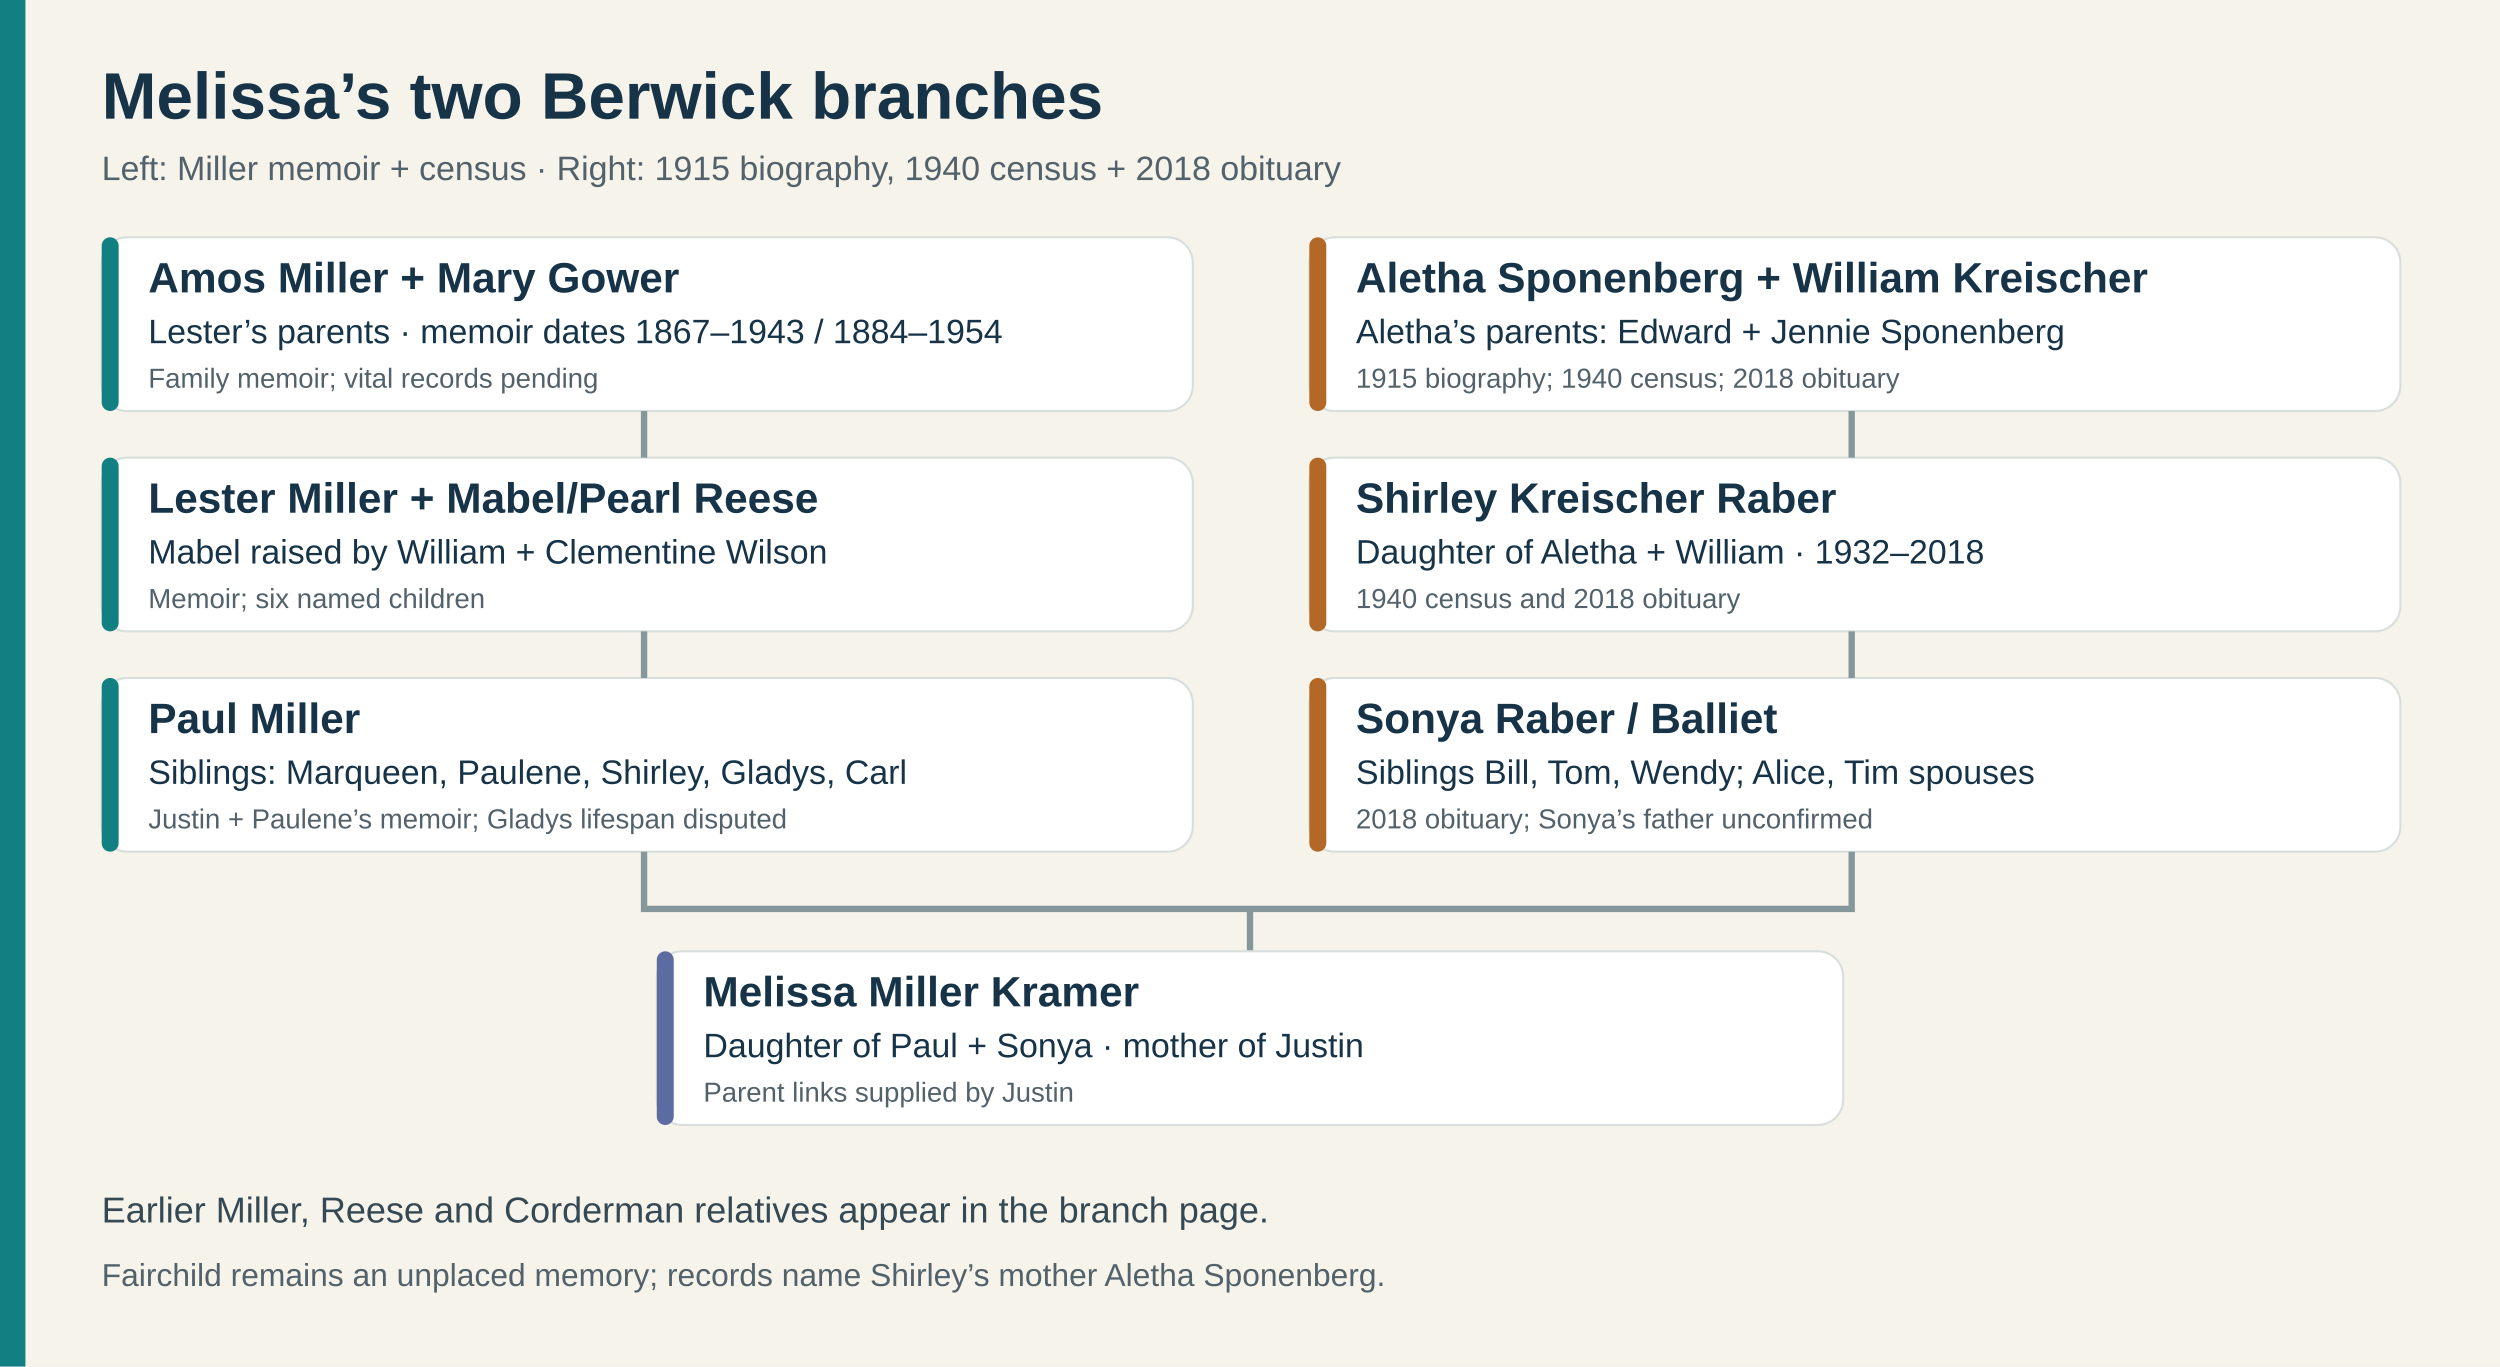
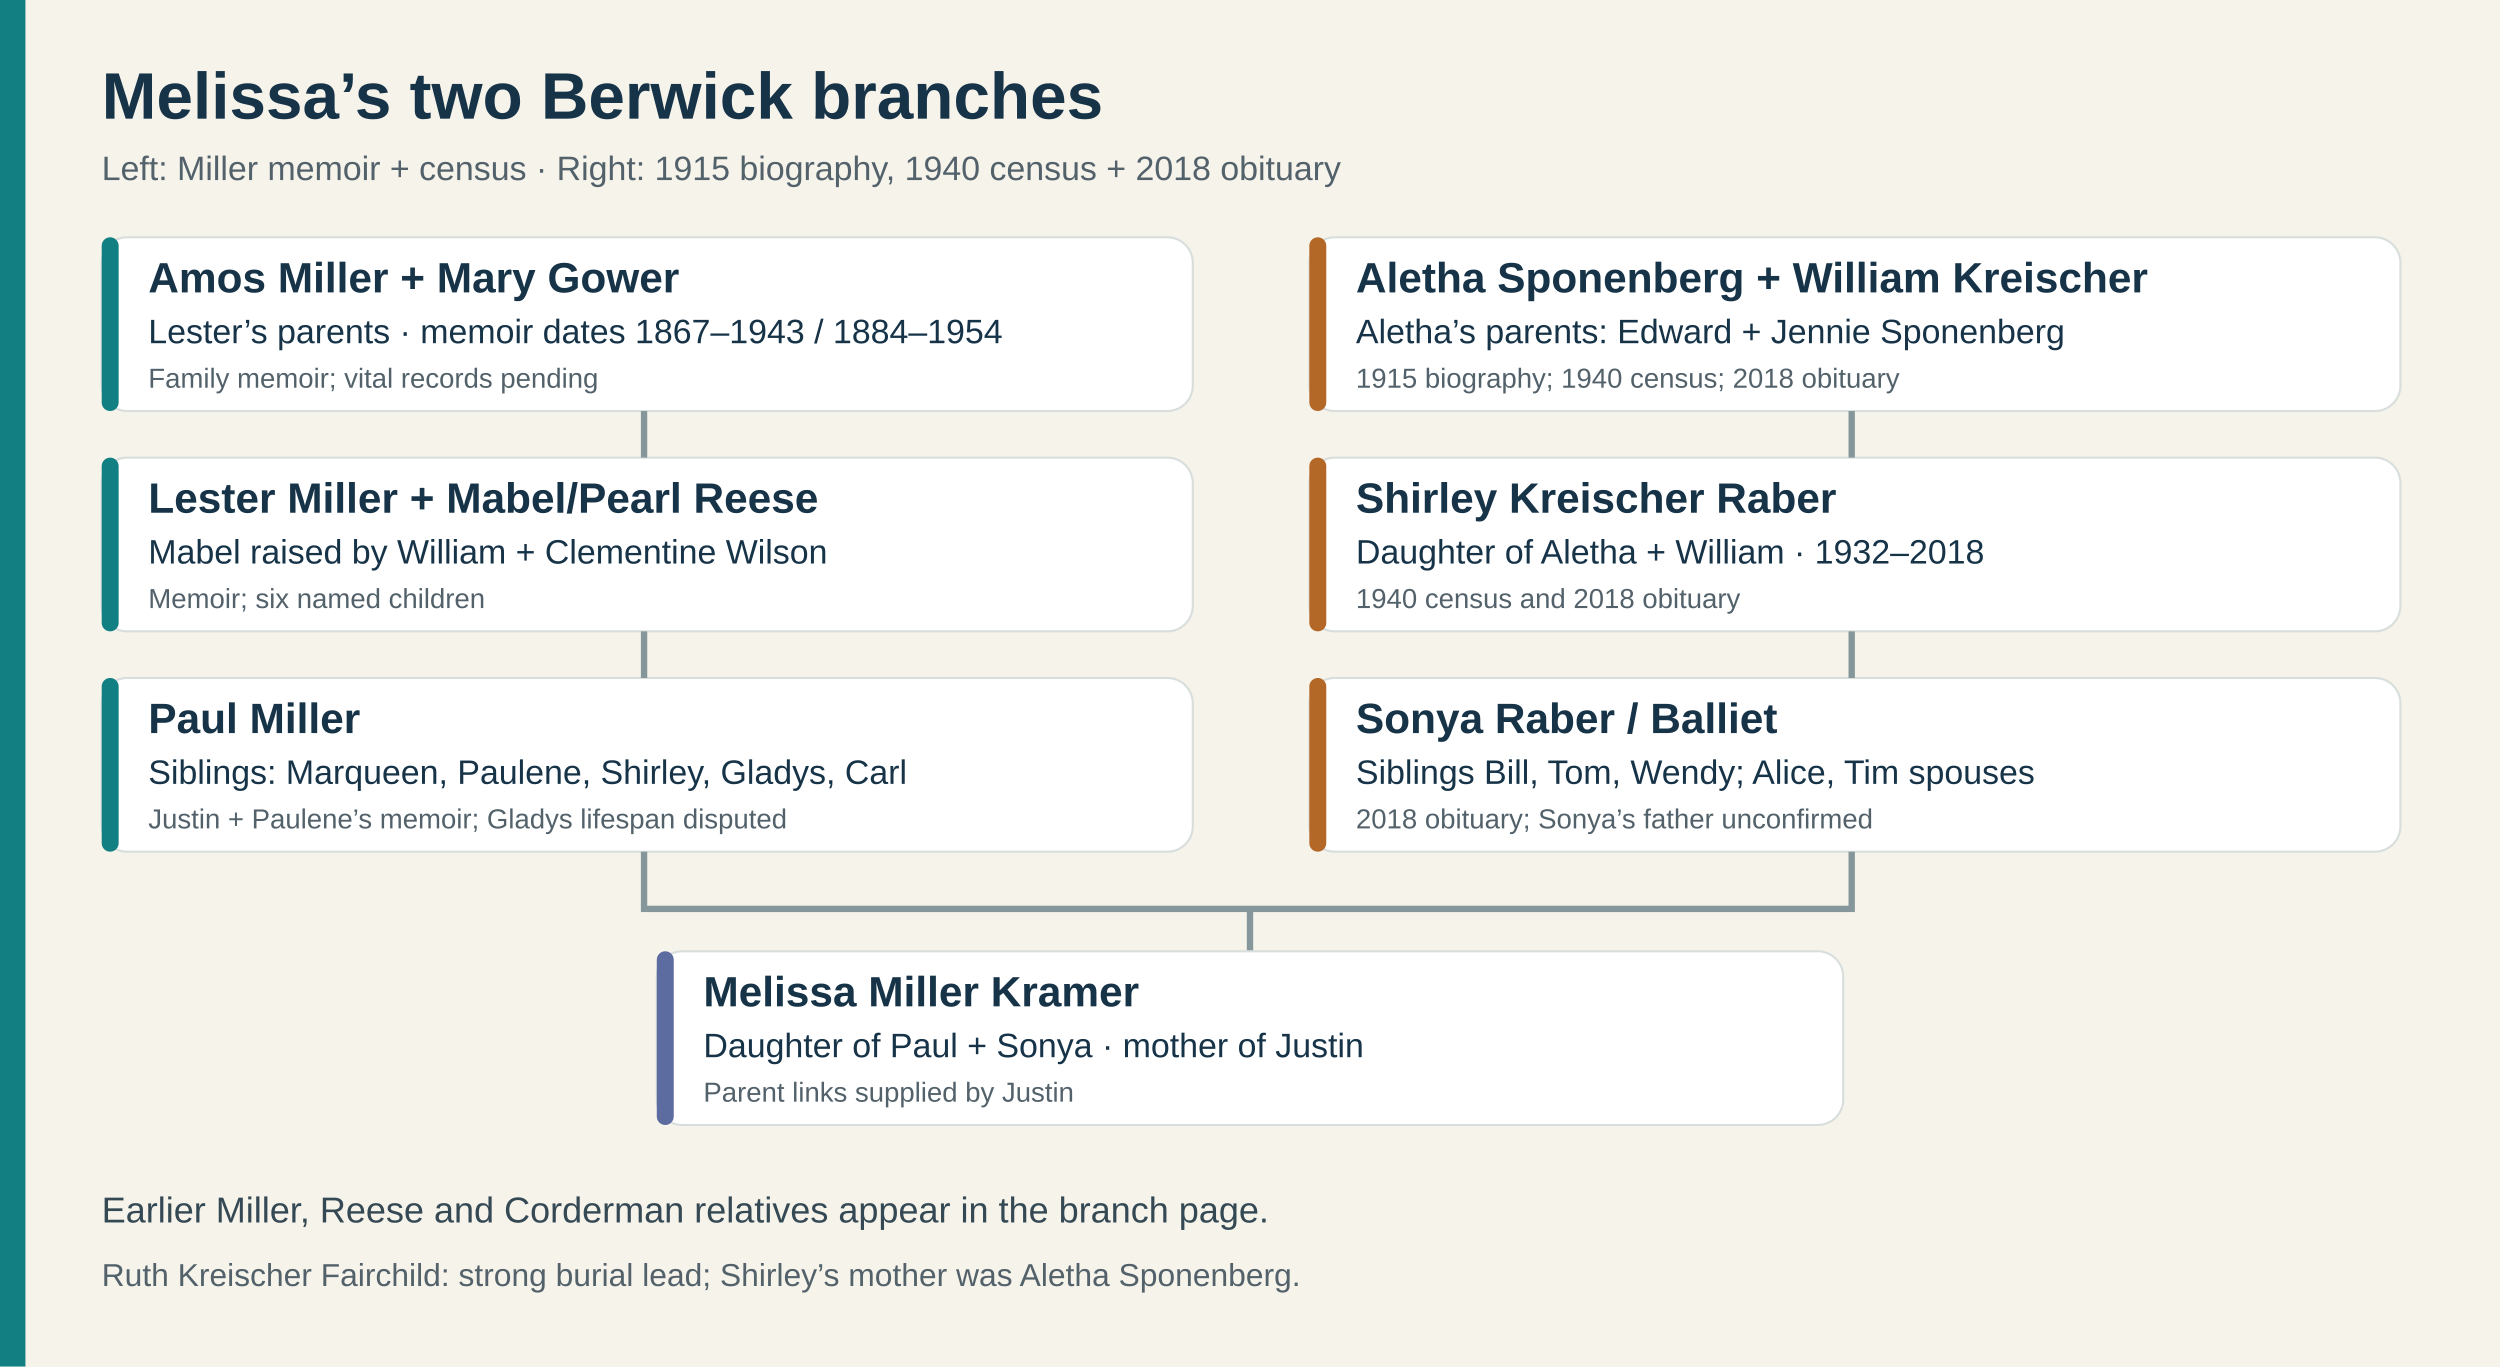
<svg xmlns="http://www.w3.org/2000/svg" width="1180" height="645" viewBox="0 0 1180 645" role="img" aria-labelledby="title desc">
  <rect width="1180" height="645" fill="#f6f3eb" />
  <rect x="0" y="0" width="12" height="645" fill="#127f82" />
  <text x="48" y="56" font-family="Segoe UI, Arial, sans-serif" font-size="31" font-weight="700" fill="#163348">Melissa’s two Berwick branches</text>
  <text x="48" y="85" font-family="Segoe UI, Arial, sans-serif" font-size="16" font-weight="400" fill="#52616a">Left: Miller memoir + census   ·   Right: 1915 biography, 1940 census + 2018 obituary</text>
  <rect x="48" y="112" width="515" height="82" rx="12" fill="#fff" stroke="#d8dedc" />
  <rect x="48" y="112" width="8" height="82" rx="4" fill="#127f82" />
  <text x="70" y="138" font-family="Segoe UI, Arial, sans-serif" font-size="20" font-weight="700" fill="#163348">Amos Miller + Mary Gower</text>
  <text x="70" y="162" font-family="Segoe UI, Arial, sans-serif" font-size="16" font-weight="400" fill="#163348">Lester’s parents · memoir dates 1867–1943 / 1884–1954</text>
  <text x="70" y="183" font-family="Segoe UI, Arial, sans-serif" font-size="13" font-weight="400" fill="#52616a">Family memoir; vital records pending</text>
  <rect x="618" y="112" width="515" height="82" rx="12" fill="#fff" stroke="#d8dedc" />
  <rect x="618" y="112" width="8" height="82" rx="4" fill="#b46827" />
  <text x="640" y="138" font-family="Segoe UI, Arial, sans-serif" font-size="20" font-weight="700" fill="#163348">Aletha Sponenberg + William Kreischer</text>
  <text x="640" y="162" font-family="Segoe UI, Arial, sans-serif" font-size="16" font-weight="400" fill="#163348">Aletha’s parents: Edward + Jennie Sponenberg</text>
  <text x="640" y="183" font-family="Segoe UI, Arial, sans-serif" font-size="13" font-weight="400" fill="#52616a">1915 biography; 1940 census; 2018 obituary</text>
  <rect x="48" y="216" width="515" height="82" rx="12" fill="#fff" stroke="#d8dedc" />
  <rect x="48" y="216" width="8" height="82" rx="4" fill="#127f82" />
  <text x="70" y="242" font-family="Segoe UI, Arial, sans-serif" font-size="20" font-weight="700" fill="#163348">Lester Miller + Mabel/Pearl Reese</text>
  <text x="70" y="266" font-family="Segoe UI, Arial, sans-serif" font-size="16" font-weight="400" fill="#163348">Mabel raised by William + Clementine Wilson</text>
  <text x="70" y="287" font-family="Segoe UI, Arial, sans-serif" font-size="13" font-weight="400" fill="#52616a">Memoir; six named children</text>
  <rect x="618" y="216" width="515" height="82" rx="12" fill="#fff" stroke="#d8dedc" />
  <rect x="618" y="216" width="8" height="82" rx="4" fill="#b46827" />
  <text x="640" y="242" font-family="Segoe UI, Arial, sans-serif" font-size="20" font-weight="700" fill="#163348">Shirley Kreischer Raber</text>
  <text x="640" y="266" font-family="Segoe UI, Arial, sans-serif" font-size="16" font-weight="400" fill="#163348">Daughter of Aletha + William · 1932–2018</text>
  <text x="640" y="287" font-family="Segoe UI, Arial, sans-serif" font-size="13" font-weight="400" fill="#52616a">1940 census and 2018 obituary</text>
  <rect x="48" y="320" width="515" height="82" rx="12" fill="#fff" stroke="#d8dedc" />
  <rect x="48" y="320" width="8" height="82" rx="4" fill="#127f82" />
  <text x="70" y="346" font-family="Segoe UI, Arial, sans-serif" font-size="20" font-weight="700" fill="#163348">Paul Miller</text>
  <text x="70" y="370" font-family="Segoe UI, Arial, sans-serif" font-size="16" font-weight="400" fill="#163348">Siblings: Marqueen, Paulene, Shirley, Gladys, Carl</text>
  <text x="70" y="391" font-family="Segoe UI, Arial, sans-serif" font-size="13" font-weight="400" fill="#52616a">Justin + Paulene’s memoir; Gladys lifespan disputed</text>
  <rect x="618" y="320" width="515" height="82" rx="12" fill="#fff" stroke="#d8dedc" />
  <rect x="618" y="320" width="8" height="82" rx="4" fill="#b46827" />
  <text x="640" y="346" font-family="Segoe UI, Arial, sans-serif" font-size="20" font-weight="700" fill="#163348">Sonya Raber / Balliet</text>
  <text x="640" y="370" font-family="Segoe UI, Arial, sans-serif" font-size="16" font-weight="400" fill="#163348">Siblings Bill, Tom, Wendy; Alice, Tim spouses</text>
  <text x="640" y="391" font-family="Segoe UI, Arial, sans-serif" font-size="13" font-weight="400" fill="#52616a">2018 obituary; Sonya’s father unconfirmed</text>
  <line x1="304" y1="194" x2="304" y2="216" stroke="#85979b" stroke-width="3" />
  <line x1="304" y1="298" x2="304" y2="320" stroke="#85979b" stroke-width="3" />
  <line x1="874" y1="194" x2="874" y2="216" stroke="#85979b" stroke-width="3" />
  <line x1="874" y1="298" x2="874" y2="320" stroke="#85979b" stroke-width="3" />
  <path d="M304 402 L304 429 L590 429 M874 402 L874 429 L590 429 L590 449" fill="none" stroke="#85979b" stroke-width="3" />
  <rect x="310" y="449" width="560" height="82" rx="12" fill="#fff" stroke="#d8dedc" />
  <rect x="310" y="449" width="8" height="82" rx="4" fill="#5c6ba0" />
  <text x="332" y="475" font-family="Segoe UI, Arial, sans-serif" font-size="20" font-weight="700" fill="#163348">Melissa Miller Kramer</text>
  <text x="332" y="499" font-family="Segoe UI, Arial, sans-serif" font-size="16" font-weight="400" fill="#163348">Daughter of Paul + Sonya · mother of Justin</text>
  <text x="332" y="520" font-family="Segoe UI, Arial, sans-serif" font-size="13" font-weight="400" fill="#52616a">Parent links supplied by Justin</text>
  <text x="48" y="577" font-family="Segoe UI, Arial, sans-serif" font-size="17" font-weight="400" fill="#344954">Earlier Miller, Reese and Corderman relatives appear in the branch page.</text>
-   <text x="48" y="607" font-family="Segoe UI, Arial, sans-serif" font-size="15" font-weight="400" fill="#52616a">Fairchild remains an unplaced memory; records name Shirley’s mother Aletha Sponenberg.</text>
+   <text x="48" y="607" font-family="Segoe UI, Arial, sans-serif" font-size="15" font-weight="400" fill="#52616a">Ruth Kreischer Fairchild: strong burial lead; Shirley’s mother was Aletha Sponenberg.</text>
</svg>
